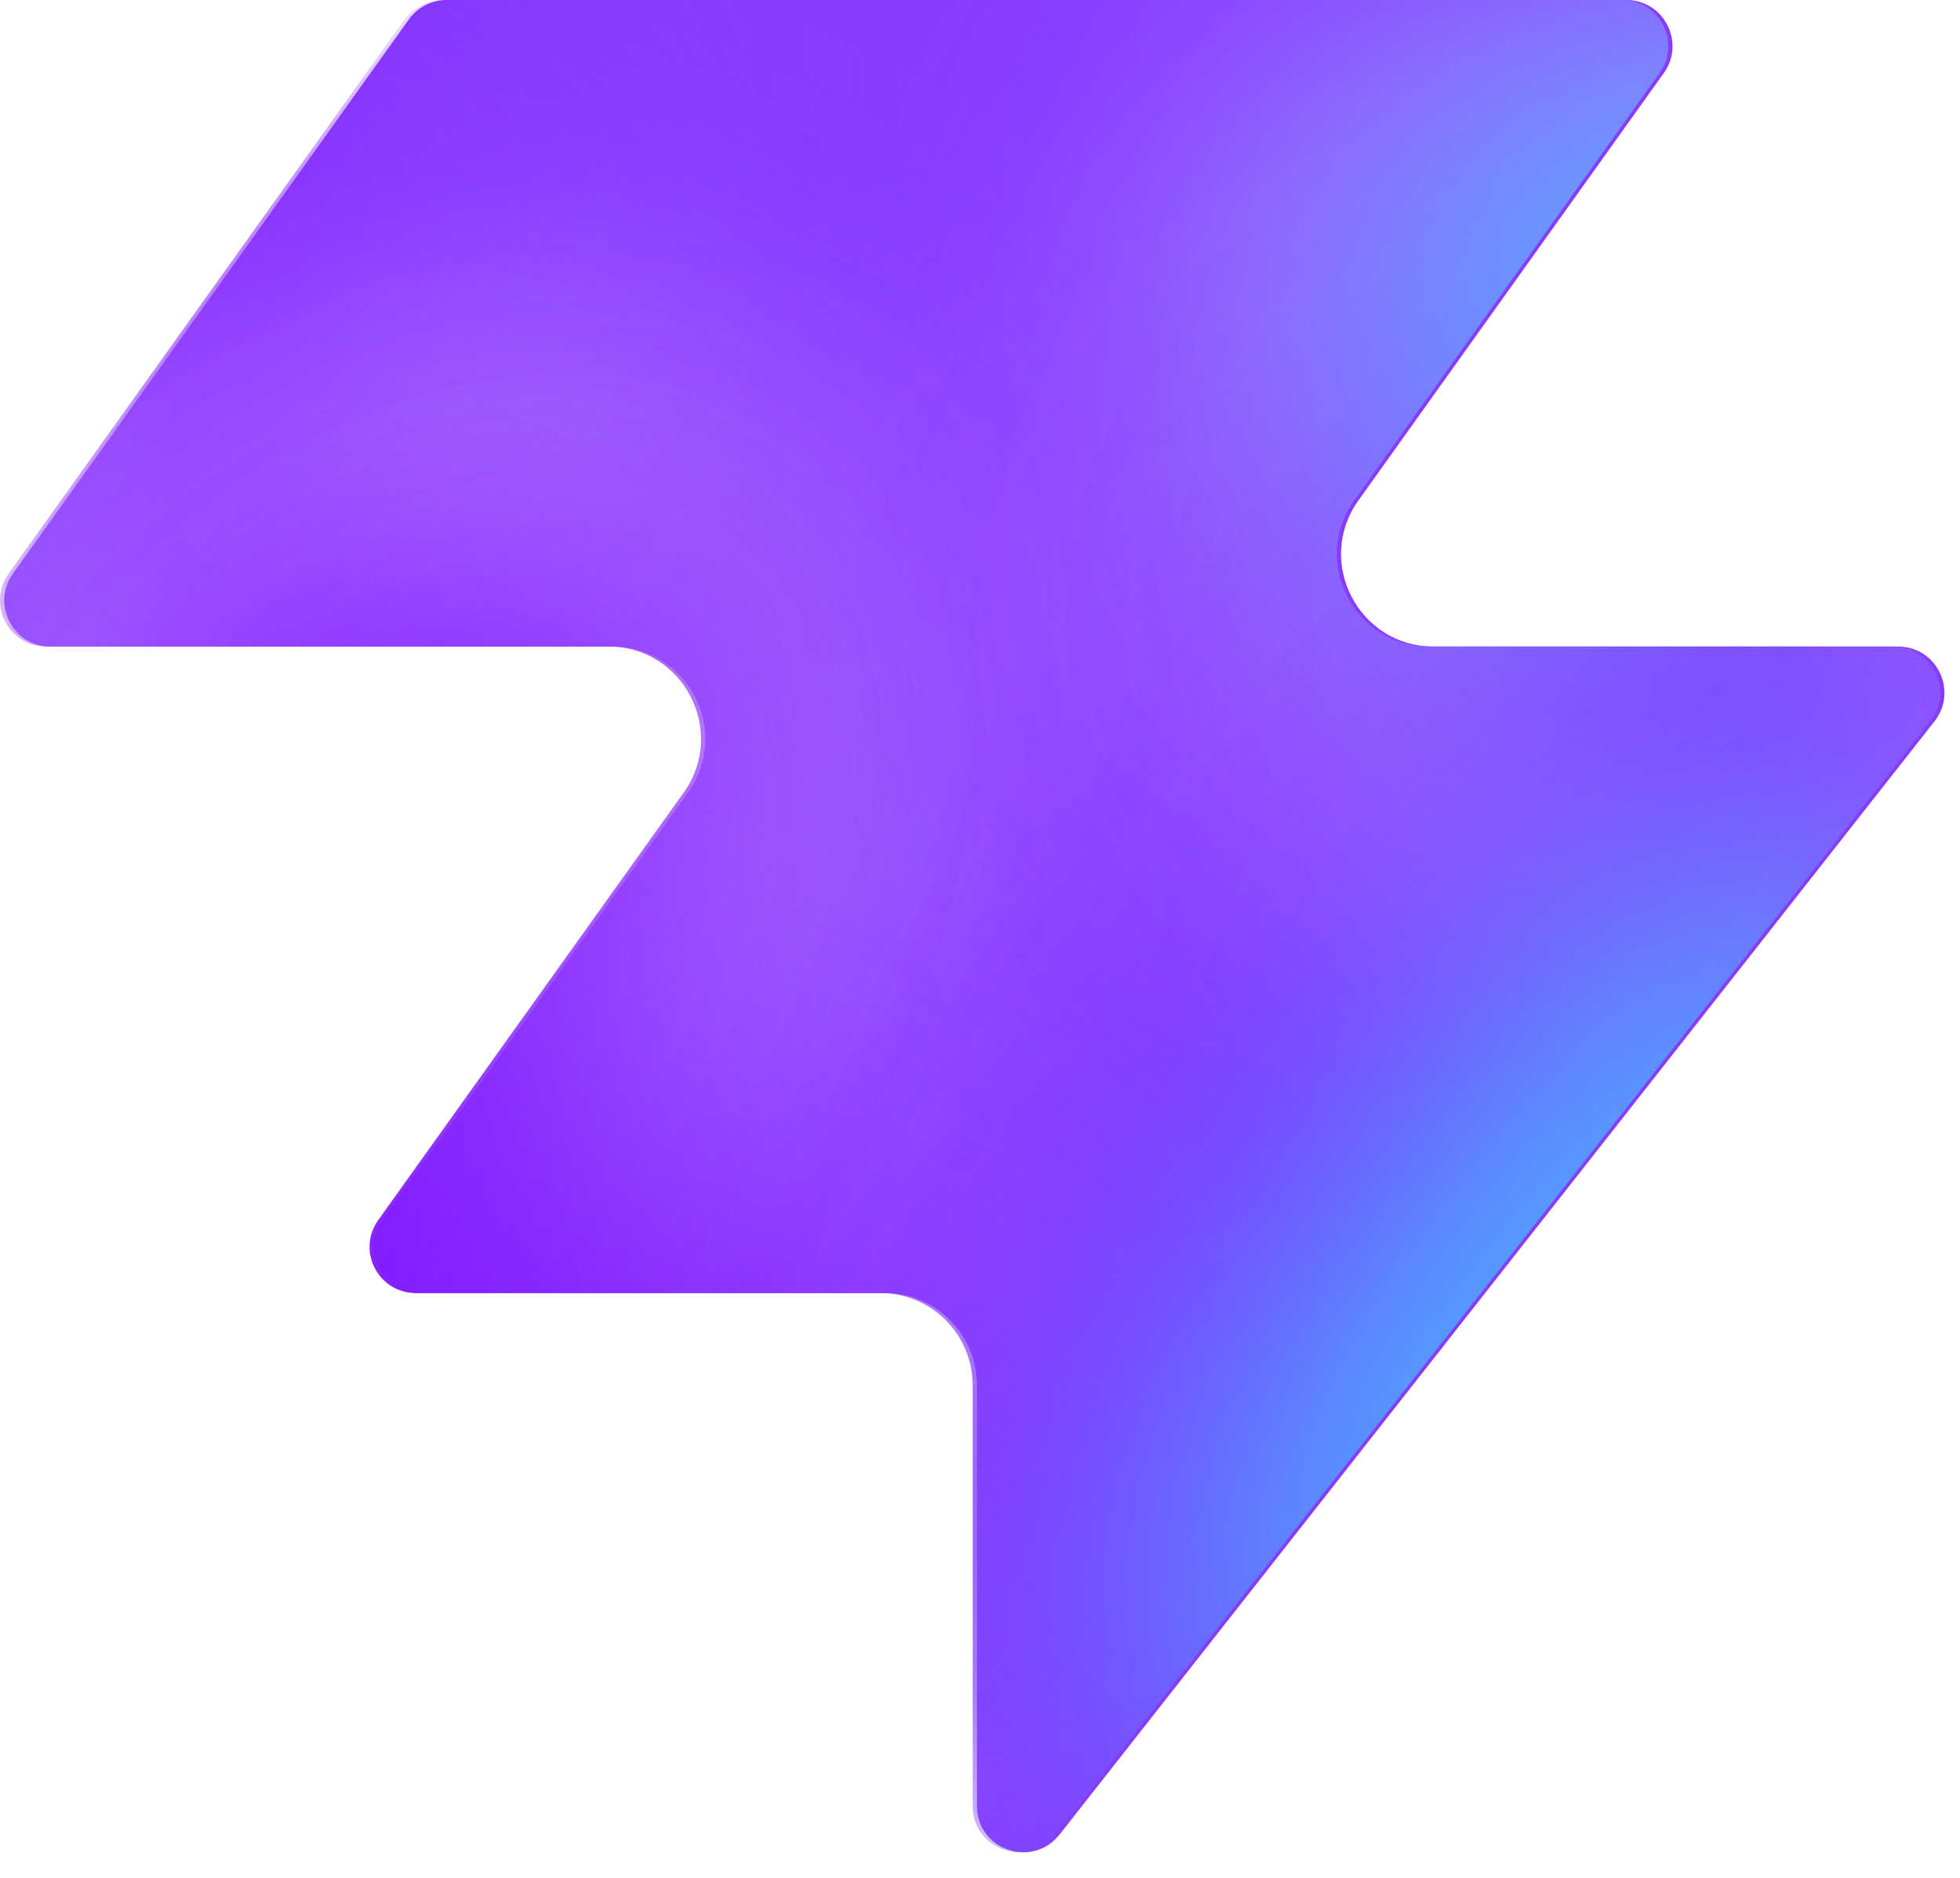
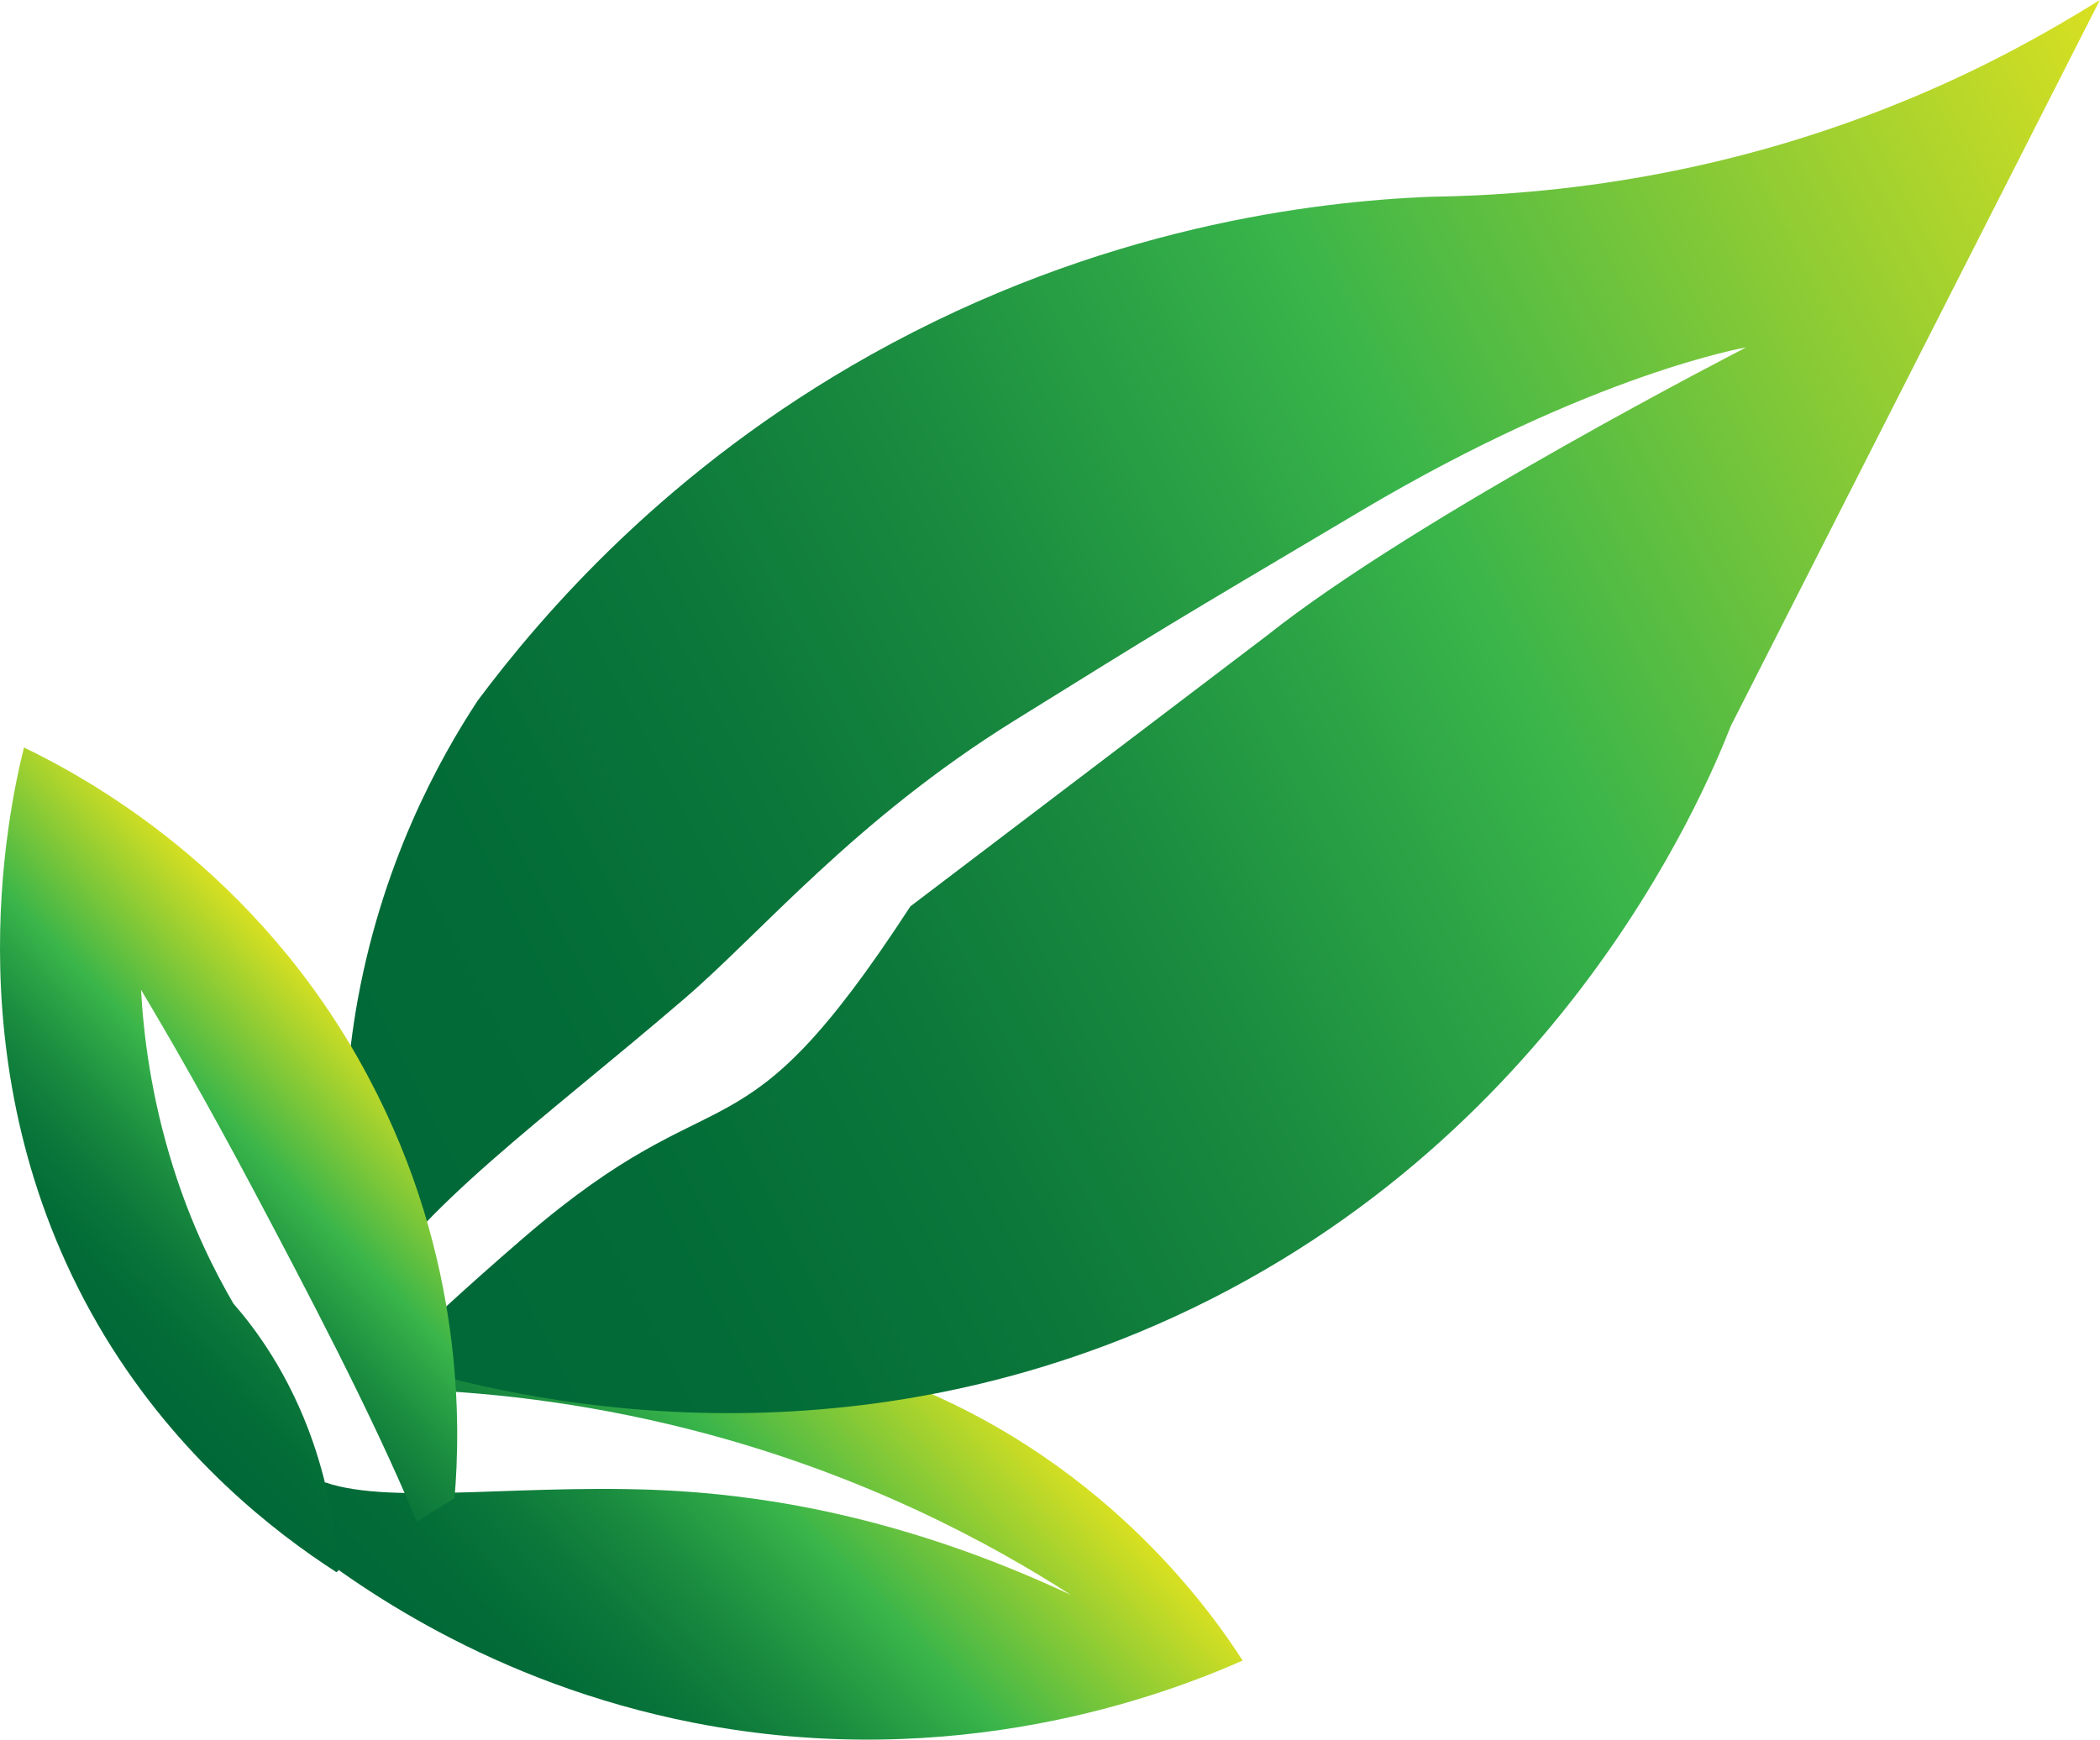
- <svg xmlns="http://www.w3.org/2000/svg" width="48" height="46" fill="none" viewBox="0 0 48 46">
-   <path fill="#863bff" d="M25.946 44.938c-.664.845-2.021.375-2.021-.698V33.937a2.26 2.26 0 0 0-2.262-2.262H10.287c-.92 0-1.456-1.04-.92-1.788l7.48-10.471c1.07-1.497 0-3.578-1.842-3.578H1.237c-.92 0-1.456-1.04-.92-1.788L10.013.474c.214-.297.556-.474.92-.474h28.894c.92 0 1.456 1.04.92 1.788l-7.48 10.471c-1.07 1.498 0 3.579 1.842 3.579h11.377c.943 0 1.473 1.088.89 1.83L25.947 44.94z" style="fill:#863bff;fill:color(display-p3 .525 .23 1);fill-opacity:1" />
-   <mask id="a" width="48" height="46" x="0" y="0" maskUnits="userSpaceOnUse" style="mask-type:alpha">
-     <path fill="#000" d="M25.842 44.938c-.664.844-2.021.375-2.021-.698V33.937a2.26 2.26 0 0 0-2.262-2.262H10.183c-.92 0-1.456-1.04-.92-1.788l7.48-10.471c1.07-1.498 0-3.579-1.842-3.579H1.133c-.92 0-1.456-1.04-.92-1.787L9.91.473c.214-.297.556-.474.92-.474h28.894c.92 0 1.456 1.04.92 1.788l-7.48 10.471c-1.07 1.498 0 3.578 1.842 3.578h11.377c.943 0 1.473 1.088.89 1.832L25.843 44.94z" style="fill:#000;fill-opacity:1" />
-   </mask>
-   <g mask="url(#a)">
-     <g filter="url(#b)">
-       <ellipse cx="5.508" cy="14.704" fill="#ede6ff" rx="5.508" ry="14.704" style="fill:#ede6ff;fill:color(display-p3 .927 .903 1);fill-opacity:1" transform="matrix(.00324 1 1 -.00324 -4.47 31.516)" />
-     </g>
-     <g filter="url(#c)">
-       <ellipse cx="10.399" cy="29.851" fill="#ede6ff" rx="10.399" ry="29.851" style="fill:#ede6ff;fill:color(display-p3 .927 .903 1);fill-opacity:1" transform="matrix(.00324 1 1 -.00324 -39.328 7.883)" />
-     </g>
-     <g filter="url(#d)">
-       <ellipse cx="5.508" cy="30.487" fill="#7e14ff" rx="5.508" ry="30.487" style="fill:#7e14ff;fill:color(display-p3 .492 .077 1);fill-opacity:1" transform="rotate(89.814 -25.913 -14.639)scale(1 -1)" />
-     </g>
-     <g filter="url(#e)">
-       <ellipse cx="5.508" cy="30.599" fill="#7e14ff" rx="5.508" ry="30.599" style="fill:#7e14ff;fill:color(display-p3 .492 .077 1);fill-opacity:1" transform="rotate(89.814 -32.644 -3.334)scale(1 -1)" />
-     </g>
-     <g filter="url(#f)">
-       <ellipse cx="5.508" cy="30.599" fill="#7e14ff" rx="5.508" ry="30.599" style="fill:#7e14ff;fill:color(display-p3 .492 .077 1);fill-opacity:1" transform="matrix(.00324 1 1 -.00324 -34.34 30.47)" />
-     </g>
-     <g filter="url(#g)">
-       <ellipse cx="14.072" cy="22.078" fill="#ede6ff" rx="14.072" ry="22.078" style="fill:#ede6ff;fill:color(display-p3 .927 .903 1);fill-opacity:1" transform="rotate(93.35 24.506 48.493)scale(-1 1)" />
-     </g>
-     <g filter="url(#h)">
-       <ellipse cx="3.47" cy="21.501" fill="#7e14ff" rx="3.47" ry="21.501" style="fill:#7e14ff;fill:color(display-p3 .492 .077 1);fill-opacity:1" transform="rotate(89.009 28.708 47.59)scale(-1 1)" />
-     </g>
-     <g filter="url(#i)">
-       <ellipse cx="3.47" cy="21.501" fill="#7e14ff" rx="3.47" ry="21.501" style="fill:#7e14ff;fill:color(display-p3 .492 .077 1);fill-opacity:1" transform="rotate(89.009 28.708 47.59)scale(-1 1)" />
-     </g>
-     <g filter="url(#j)">
-       <ellipse cx=".387" cy="8.972" fill="#7e14ff" rx="4.407" ry="29.108" style="fill:#7e14ff;fill:color(display-p3 .492 .077 1);fill-opacity:1" transform="rotate(39.51 .387 8.972)" />
-     </g>
-     <g filter="url(#k)">
-       <ellipse cx="47.523" cy="-6.092" fill="#7e14ff" rx="4.407" ry="29.108" style="fill:#7e14ff;fill:color(display-p3 .492 .077 1);fill-opacity:1" transform="rotate(37.892 47.523 -6.092)" />
-     </g>
-     <g filter="url(#l)">
-       <ellipse cx="41.412" cy="6.333" fill="#47bfff" rx="5.971" ry="9.665" style="fill:#47bfff;fill:color(display-p3 .28 .748 1);fill-opacity:1" transform="rotate(37.892 41.412 6.333)" />
-     </g>
-     <g filter="url(#m)">
-       <ellipse cx="-1.879" cy="38.332" fill="#7e14ff" rx="4.407" ry="29.108" style="fill:#7e14ff;fill:color(display-p3 .492 .077 1);fill-opacity:1" transform="rotate(37.892 -1.88 38.332)" />
-     </g>
-     <g filter="url(#n)">
-       <ellipse cx="-1.879" cy="38.332" fill="#7e14ff" rx="4.407" ry="29.108" style="fill:#7e14ff;fill:color(display-p3 .492 .077 1);fill-opacity:1" transform="rotate(37.892 -1.88 38.332)" />
-     </g>
-     <g filter="url(#o)">
-       <ellipse cx="35.651" cy="29.907" fill="#7e14ff" rx="4.407" ry="29.108" style="fill:#7e14ff;fill:color(display-p3 .492 .077 1);fill-opacity:1" transform="rotate(37.892 35.651 29.907)" />
-     </g>
-     <g filter="url(#p)">
-       <ellipse cx="38.418" cy="32.4" fill="#47bfff" rx="5.971" ry="15.297" style="fill:#47bfff;fill:color(display-p3 .28 .748 1);fill-opacity:1" transform="rotate(37.892 38.418 32.4)" />
-     </g>
-   </g>
+ <svg xmlns="http://www.w3.org/2000/svg" xmlns:xlink="http://www.w3.org/1999/xlink" id="Camada_1" data-name="Camada 1" viewBox="0 0 155.01 128.44">
  <defs>
-     <filter id="b" width="60.045" height="41.654" x="-19.77" y="16.149" color-interpolation-filters="sRGB" filterUnits="userSpaceOnUse">
-       <feFlood flood-opacity="0" result="BackgroundImageFix" />
-       <feBlend in="SourceGraphic" in2="BackgroundImageFix" result="shape" />
-       <feGaussianBlur result="effect1_foregroundBlur_2002_17158" stdDeviation="7.659" />
-     </filter>
-     <filter id="c" width="90.34" height="51.437" x="-54.613" y="-7.533" color-interpolation-filters="sRGB" filterUnits="userSpaceOnUse">
-       <feFlood flood-opacity="0" result="BackgroundImageFix" />
-       <feBlend in="SourceGraphic" in2="BackgroundImageFix" result="shape" />
-       <feGaussianBlur result="effect1_foregroundBlur_2002_17158" stdDeviation="7.659" />
-     </filter>
-     <filter id="d" width="79.355" height="29.4" x="-49.64" y="2.03" color-interpolation-filters="sRGB" filterUnits="userSpaceOnUse">
-       <feFlood flood-opacity="0" result="BackgroundImageFix" />
-       <feBlend in="SourceGraphic" in2="BackgroundImageFix" result="shape" />
-       <feGaussianBlur result="effect1_foregroundBlur_2002_17158" stdDeviation="4.596" />
-     </filter>
-     <filter id="e" width="79.579" height="29.4" x="-45.045" y="20.029" color-interpolation-filters="sRGB" filterUnits="userSpaceOnUse">
-       <feFlood flood-opacity="0" result="BackgroundImageFix" />
-       <feBlend in="SourceGraphic" in2="BackgroundImageFix" result="shape" />
-       <feGaussianBlur result="effect1_foregroundBlur_2002_17158" stdDeviation="4.596" />
-     </filter>
-     <filter id="f" width="79.579" height="29.4" x="-43.513" y="21.178" color-interpolation-filters="sRGB" filterUnits="userSpaceOnUse">
-       <feFlood flood-opacity="0" result="BackgroundImageFix" />
-       <feBlend in="SourceGraphic" in2="BackgroundImageFix" result="shape" />
-       <feGaussianBlur result="effect1_foregroundBlur_2002_17158" stdDeviation="4.596" />
-     </filter>
-     <filter id="g" width="74.749" height="58.852" x="15.756" y="-17.901" color-interpolation-filters="sRGB" filterUnits="userSpaceOnUse">
-       <feFlood flood-opacity="0" result="BackgroundImageFix" />
-       <feBlend in="SourceGraphic" in2="BackgroundImageFix" result="shape" />
-       <feGaussianBlur result="effect1_foregroundBlur_2002_17158" stdDeviation="7.659" />
-     </filter>
-     <filter id="h" width="61.377" height="25.362" x="23.548" y="2.284" color-interpolation-filters="sRGB" filterUnits="userSpaceOnUse">
-       <feFlood flood-opacity="0" result="BackgroundImageFix" />
-       <feBlend in="SourceGraphic" in2="BackgroundImageFix" result="shape" />
-       <feGaussianBlur result="effect1_foregroundBlur_2002_17158" stdDeviation="4.596" />
-     </filter>
-     <filter id="i" width="61.377" height="25.362" x="23.548" y="2.284" color-interpolation-filters="sRGB" filterUnits="userSpaceOnUse">
-       <feFlood flood-opacity="0" result="BackgroundImageFix" />
-       <feBlend in="SourceGraphic" in2="BackgroundImageFix" result="shape" />
-       <feGaussianBlur result="effect1_foregroundBlur_2002_17158" stdDeviation="4.596" />
-     </filter>
-     <filter id="j" width="56.045" height="63.649" x="-27.636" y="-22.853" color-interpolation-filters="sRGB" filterUnits="userSpaceOnUse">
-       <feFlood flood-opacity="0" result="BackgroundImageFix" />
-       <feBlend in="SourceGraphic" in2="BackgroundImageFix" result="shape" />
-       <feGaussianBlur result="effect1_foregroundBlur_2002_17158" stdDeviation="4.596" />
-     </filter>
-     <filter id="k" width="54.814" height="64.646" x="20.116" y="-38.415" color-interpolation-filters="sRGB" filterUnits="userSpaceOnUse">
-       <feFlood flood-opacity="0" result="BackgroundImageFix" />
-       <feBlend in="SourceGraphic" in2="BackgroundImageFix" result="shape" />
-       <feGaussianBlur result="effect1_foregroundBlur_2002_17158" stdDeviation="4.596" />
-     </filter>
-     <filter id="l" width="33.541" height="35.313" x="24.641" y="-11.323" color-interpolation-filters="sRGB" filterUnits="userSpaceOnUse">
-       <feFlood flood-opacity="0" result="BackgroundImageFix" />
-       <feBlend in="SourceGraphic" in2="BackgroundImageFix" result="shape" />
-       <feGaussianBlur result="effect1_foregroundBlur_2002_17158" stdDeviation="4.596" />
-     </filter>
-     <filter id="m" width="54.814" height="64.646" x="-29.286" y="6.009" color-interpolation-filters="sRGB" filterUnits="userSpaceOnUse">
-       <feFlood flood-opacity="0" result="BackgroundImageFix" />
-       <feBlend in="SourceGraphic" in2="BackgroundImageFix" result="shape" />
-       <feGaussianBlur result="effect1_foregroundBlur_2002_17158" stdDeviation="4.596" />
-     </filter>
-     <filter id="n" width="54.814" height="64.646" x="-29.286" y="6.009" color-interpolation-filters="sRGB" filterUnits="userSpaceOnUse">
-       <feFlood flood-opacity="0" result="BackgroundImageFix" />
-       <feBlend in="SourceGraphic" in2="BackgroundImageFix" result="shape" />
-       <feGaussianBlur result="effect1_foregroundBlur_2002_17158" stdDeviation="4.596" />
-     </filter>
-     <filter id="o" width="54.814" height="64.646" x="8.244" y="-2.416" color-interpolation-filters="sRGB" filterUnits="userSpaceOnUse">
-       <feFlood flood-opacity="0" result="BackgroundImageFix" />
-       <feBlend in="SourceGraphic" in2="BackgroundImageFix" result="shape" />
-       <feGaussianBlur result="effect1_foregroundBlur_2002_17158" stdDeviation="4.596" />
-     </filter>
-     <filter id="p" width="39.409" height="43.623" x="18.713" y="10.588" color-interpolation-filters="sRGB" filterUnits="userSpaceOnUse">
-       <feFlood flood-opacity="0" result="BackgroundImageFix" />
-       <feBlend in="SourceGraphic" in2="BackgroundImageFix" result="shape" />
-       <feGaussianBlur result="effect1_foregroundBlur_2002_17158" stdDeviation="4.596" />
-     </filter>
+     <style>
+       .cls-1 {
+         fill: url(#Gradiente_sem_nome_4-3);
+       }
+ 
+       .cls-2 {
+         fill: url(#Gradiente_sem_nome_4);
+       }
+ 
+       .cls-3 {
+         fill: url(#Gradiente_sem_nome_4-2);
+       }
+     </style>
+     <linearGradient id="Gradiente_sem_nome_4" x1="50.25" y1="141.96" x2="81.98" y2="110.22" gradientTransform="translate(-8.27 -10.23) rotate(.77)" gradientUnits="userSpaceOnUse">
+       <stop offset="0" stop-color="#006837" />
+       <stop offset=".14" stop-color="#026b37" />
+       <stop offset=".28" stop-color="#0b773a" />
+       <stop offset=".41" stop-color="#198a3f" />
+       <stop offset=".54" stop-color="#2da546" />
+       <stop offset=".61" stop-color="#39b54a" />
+       <stop offset="1" stop-color="#d9e021" />
+     </linearGradient>
+     <linearGradient id="Gradiente_sem_nome_4-2" x1="32.88" y1="104.4" x2="144.77" y2="-7.49" gradientTransform="translate(23.44 -20.68) rotate(17.87)" xlink:href="#Gradiente_sem_nome_4" />
+     <linearGradient id="Gradiente_sem_nome_4-3" x1="13.45" y1="106.5" x2="35.25" y2="84.7" xlink:href="#Gradiente_sem_nome_4" />
  </defs>
+   <path class="cls-2" d="M91.72,122.61c-5.76,2.54-21.19,8.38-40.51,4.59-14.89-2.92-25.11-10.16-30.02-14.18.93-1.2,1.86-2.39,2.81-3.57,5.04,1.75,15.25-.04,26.18.65,6.88.44,16.85,2.03,28.85,7.65-5.95-3.83-15.45-9-28.19-12.23-8.02-2.03-15.31-2.8-21.38-2.95.38-.49.75-.95,1.13-1.44,4.14-1.4,18.39-5.58,34.89.47,15.74,5.74,23.81,17.23,26.25,21.01Z" />
+   <path class="cls-3" d="M93.54,46.91c11.02-8.77,35.35-21.26,35.35-21.26,0,0-11.28,1.91-28.31,12-14.84,8.8-14.15,8.38-25.71,15.56-11.79,7.33-18.64,15.62-24.32,20.5-10.56,9.08-19.61,15.41-23.89,22.64-1.06-5.24-1.86-12.81-.41-21.65,1.81-10.85,6.21-18.71,9.01-22.97,4.84-6.48,14.06-17.17,29.03-25.54,16.99-9.51,32.87-11.31,41.2-11.66,9.19-.12,22.13-1.55,36.16-7.53,5.07-2.15,9.52-4.61,13.35-7-9.08,17.87-18.16,35.74-27.24,53.6-1.93,4.93-13.21,32.14-43.77,44.8-25.21,10.41-47.83,4.47-55.32,2.05,2.32-2.21,5.55-5.24,9.97-9.05,14.93-12.87,15.64-4.63,28.56-24.48" />
+   <path class="cls-1" d="M33.55,110.61c-.92.58-1.84,1.16-2.79,1.74-3.2-7.79-8.47-17.74-12.08-24.55-3.35-6.31-6.26-11.36-8.27-14.72.18,3.26.73,7.88,2.37,13.09,1.35,4.31,3.06,7.69,4.45,10.08,1.53,1.75,4.1,5.11,5.88,10.25,1.21,3.52,1.71,6.83,1.87,9.48-.05.02-.1.07-.15.1-4.65-3-11.63-8.45-17.07-17.38C-3.72,79.77.6,59.91,1.77,55.19c4.46,2.16,17.33,9.02,25.46,24.41,7.1,13.37,6.76,25.88,6.32,31.01Z" />
</svg>
